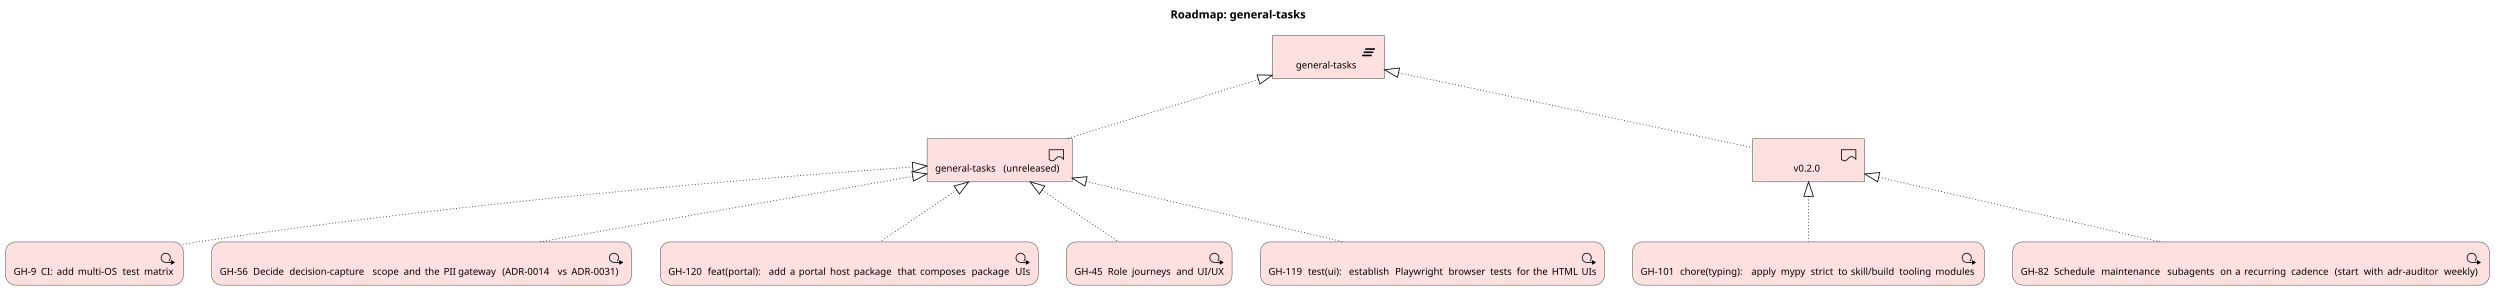
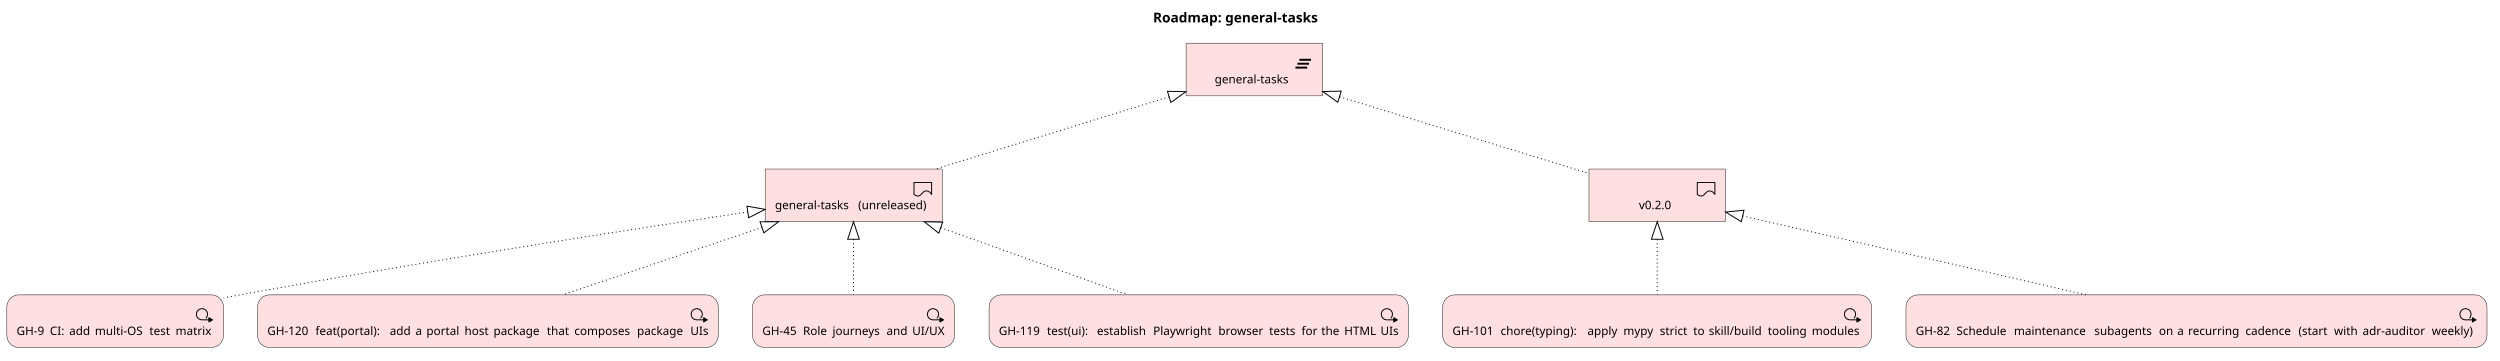
- <svg xmlns="http://www.w3.org/2000/svg" version="1.1" data-diagram-type="DESCRIPTION" style="width:3124px;height:370px;background:#FFFFFF;" width="3124px" height="370px" viewBox="0 0 3124 370" zoomAndPan="magnify" preserveAspectRatio="none" contentStyleType="text/css">
+ <svg xmlns="http://www.w3.org/2000/svg" version="1.1" data-diagram-type="DESCRIPTION" style="width:2563px;height:370px;background:#FFFFFF;" width="2563px" height="370px" viewBox="0 0 2563 370" zoomAndPan="magnify" preserveAspectRatio="none" contentStyleType="text/css">
  <defs />
  <g font-family="sans-serif" lengthAdjust="spacing">
    <g class="title" data-source-line="3">
-       <text x="1462.61" y="22.995" fill="#000" font-size="14" textLength="192.452" font-weight="700">Roadmap: general-tasks</text>
+       <text x="1182.11" y="22.995" fill="#000" font-size="14" textLength="192.452" font-weight="700">Roadmap: general-tasks</text>
    </g>
    <g class="entity" data-qualified-name="e_id60afdf6ad57851" id="ent0001" data-source-line="314">
-       <rect x="1158.5" y="173.297" width="181.479" height="53.969" fill="#FFE0E0" style="stroke:#181818;stroke-width:0.5;" rx="0.5" ry="0.5" />
-       <path d="M1311.024,186.577 A0.5,0.5 0 0 0 1310.524,187.077 L1310.524,199.284 A0.5,0.5 0 0 0 1310.725,199.686 C1312.596,201.081 1314.091,201.598 1315.377,201.495 C1316.663,201.392 1317.643,200.671 1318.48,199.846 C1319.318,199.022 1320.051,198.076 1320.859,197.374 C1321.668,196.671 1322.507,196.212 1323.654,196.245 C1325.088,196.287 1325.982,196.75 1326.725,197.388 C1327.467,198.025 1328.035,198.86 1328.703,199.616 A0.5,0.5 0 0 0 1329.578,199.286 C1329.581,196.837 1329.578,187.077 1329.578,187.077 A0.5,0.5 0 0 0 1329.078,186.577 M1311.524,187.577 L1328.579,187.577 C1328.579,188.234 1328.58,194.724 1328.579,197.975 C1328.203,197.513 1327.883,197.062 1327.377,196.627 C1326.504,195.877 1325.331,195.292 1323.684,195.244 C1322.244,195.203 1321.116,195.824 1320.203,196.617 C1319.291,197.411 1318.548,198.376 1317.78,199.133 C1317.011,199.89 1316.255,200.42 1315.297,200.496 C1314.381,200.569 1313.166,200.178 1311.524,199" fill="#000" />
-       <text x="1168.5" y="214.436" fill="#000" font-size="12" textLength="81.451" font-family="Verdana">general-tasks</text>
-       <text x="1249.951" y="214.436" fill="#000" font-size="12" font-family="Verdana"> </text>
-       <text x="1253.766" y="214.436" fill="#000" font-size="12" textLength="76.213" font-family="Verdana">(unreleased)</text>
+       <rect x="784.5" y="173.297" width="181.479" height="53.969" fill="#FFE0E0" style="stroke:#181818;stroke-width:0.5;" rx="0.5" ry="0.5" />
+       <path d="M937.024,186.577 A0.5,0.5 0 0 0 936.524,187.077 L936.524,199.284 A0.5,0.5 0 0 0 936.725,199.686 C938.596,201.081 940.091,201.598 941.377,201.495 C942.663,201.392 943.643,200.671 944.48,199.846 C945.318,199.022 946.051,198.076 946.859,197.374 C947.668,196.671 948.507,196.212 949.654,196.245 C951.088,196.287 951.982,196.75 952.725,197.388 C953.467,198.025 954.035,198.86 954.703,199.616 A0.5,0.5 0 0 0 955.578,199.286 C955.581,196.837 955.578,187.077 955.578,187.077 A0.5,0.5 0 0 0 955.078,186.577 M937.524,187.577 L954.579,187.577 C954.579,188.234 954.58,194.724 954.579,197.975 C954.203,197.513 953.883,197.062 953.377,196.627 C952.504,195.877 951.331,195.292 949.684,195.244 C948.244,195.203 947.116,195.824 946.203,196.617 C945.291,197.411 944.548,198.376 943.78,199.133 C943.011,199.89 942.255,200.42 941.297,200.496 C940.381,200.569 939.166,200.178 937.524,199" fill="#000" />
+       <text x="794.5" y="214.436" fill="#000" font-size="12" textLength="81.451" font-family="Verdana">general-tasks</text>
+       <text x="875.951" y="214.436" fill="#000" font-size="12" font-family="Verdana"> </text>
+       <text x="879.766" y="214.436" fill="#000" font-size="12" textLength="76.213" font-family="Verdana">(unreleased)</text>
    </g>
    <g class="entity" data-qualified-name="e_idd0d06b4c05ff55" id="ent0002" data-source-line="314">
-       <rect x="2190" y="173.297" width="140" height="53.969" fill="#FFE0E0" style="stroke:#181818;stroke-width:0.5;" rx="0.5" ry="0.5" />
-       <path d="M2301.045,186.577 A0.5,0.5 0 0 0 2300.545,187.077 L2300.545,199.284 A0.5,0.5 0 0 0 2300.746,199.686 C2302.617,201.081 2304.113,201.598 2305.398,201.495 C2306.684,201.392 2307.664,200.671 2308.502,199.846 C2309.34,199.022 2310.073,198.076 2310.881,197.374 C2311.689,196.671 2312.529,196.212 2313.676,196.245 C2315.109,196.287 2316.004,196.75 2316.746,197.388 C2317.488,198.025 2318.056,198.86 2318.725,199.616 A0.5,0.5 0 0 0 2319.6,199.286 C2319.603,196.837 2319.6,187.077 2319.6,187.077 A0.5,0.5 0 0 0 2319.1,186.577 M2301.545,187.577 L2318.6,187.577 C2318.6,188.234 2318.602,194.724 2318.6,197.975 C2318.224,197.513 2317.905,197.062 2317.399,196.627 C2316.526,195.877 2315.353,195.292 2313.705,195.244 C2312.265,195.203 2311.138,195.824 2310.225,196.617 C2309.312,197.411 2308.57,198.376 2307.801,199.133 C2307.032,199.89 2306.277,200.42 2305.319,200.496 C2304.403,200.569 2303.187,200.178 2301.545,199" fill="#000" />
-       <text x="2241.183" y="214.436" fill="#000" font-size="12" textLength="37.635" font-family="Verdana">v0.2.0</text>
+       <rect x="1629" y="173.297" width="140" height="53.969" fill="#FFE0E0" style="stroke:#181818;stroke-width:0.5;" rx="0.5" ry="0.5" />
+       <path d="M1740.045,186.577 A0.5,0.5 0 0 0 1739.545,187.077 L1739.545,199.284 A0.5,0.5 0 0 0 1739.746,199.686 C1741.617,201.081 1743.113,201.598 1744.398,201.495 C1745.684,201.392 1746.664,200.671 1747.502,199.846 C1748.34,199.022 1749.073,198.076 1749.881,197.374 C1750.689,196.671 1751.529,196.212 1752.676,196.245 C1754.109,196.287 1755.004,196.75 1755.746,197.388 C1756.488,198.025 1757.056,198.86 1757.725,199.616 A0.5,0.5 0 0 0 1758.6,199.286 C1758.603,196.837 1758.6,187.077 1758.6,187.077 A0.5,0.5 0 0 0 1758.1,186.577 M1740.545,187.577 L1757.6,187.577 C1757.6,188.234 1757.602,194.724 1757.6,197.975 C1757.224,197.513 1756.905,197.062 1756.399,196.627 C1755.526,195.877 1754.353,195.292 1752.705,195.244 C1751.265,195.203 1750.138,195.824 1749.225,196.617 C1748.312,197.411 1747.57,198.376 1746.801,199.133 C1746.032,199.89 1745.277,200.42 1744.319,200.496 C1743.403,200.569 1742.187,200.178 1740.545,199" fill="#000" />
+       <text x="1680.183" y="214.436" fill="#000" font-size="12" textLength="37.635" font-family="Verdana">v0.2.0</text>
    </g>
    <g class="entity" data-qualified-name="e_id22bf5f935a2e57" id="ent0003" data-source-line="320">
-       <rect x="1590" y="44.297" width="140" height="53.969" fill="#FFE0E0" style="stroke:#181818;stroke-width:0.5;" rx="0.5" ry="0.5" />
-       <path d="M1706.073,60.297 L1706.073,62.297 L1718.092,62.297 L1718.092,60.297 M1704.038,64.318 L1704.038,66.318 L1716.058,66.318 L1716.058,64.318 M1702.096,68.318 L1702.096,70.319 L1714.117,70.319 L1714.117,68.318" fill="#000" />
-       <text x="1619.274" y="85.436" fill="#000" font-size="12" textLength="81.451" font-family="Verdana">general-tasks</text>
+       <rect x="1216" y="44.297" width="140" height="53.969" fill="#FFE0E0" style="stroke:#181818;stroke-width:0.5;" rx="0.5" ry="0.5" />
+       <path d="M1332.073,60.297 L1332.073,62.297 L1344.092,62.297 L1344.092,60.297 M1330.038,64.318 L1330.038,66.318 L1342.058,66.318 L1342.058,64.318 M1328.096,68.318 L1328.096,70.319 L1340.117,70.319 L1340.117,68.318" fill="#000" />
+       <text x="1245.274" y="85.436" fill="#000" font-size="12" textLength="81.451" font-family="Verdana">general-tasks</text>
    </g>
    <g class="entity" data-qualified-name="e_idac2bec25d8f058" id="ent0004" data-source-line="311">
-       <rect x="2040" y="302.297" width="439.684" height="53.969" fill="#FFE0E0" style="stroke:#181818;stroke-width:0.5;" rx="12.5" ry="12.5" />
-       <path d="M2457.991,315.977 C2457.729,315.961 2457.465,315.962 2457.202,315.98 C2456.5,316.028 2455.796,316.197 2455.122,316.494 C2452.427,317.681 2450.936,320.606 2451.557,323.485 C2452.171,326.329 2454.684,328.364 2457.584,328.384 A0.5,0.5 0 0 0 2457.626,328.386 L2464.204,328.386 L2464.204,330.13 A0.5,0.5 0 0 0 2464.958,330.56 L2468.794,328.318 A0.5,0.5 0 0 0 2468.857,328.166 A0.5,0.5 0 0 0 2468.975,328.133 A0.5,0.5 0 0 0 2468.933,327.978 A0.5,0.5 0 0 0 2468.831,327.607 A0.5,0.5 0 0 0 2468.788,327.451 L2464.952,325.263 A0.5,0.5 0 0 0 2464.204,325.697 L2464.204,327.386 L2457.729,327.386 A0.5,0.5 0 0 0 2457.679,327.384 C2455.203,327.409 2453.057,325.696 2452.534,323.275 C2452.011,320.854 2453.26,318.407 2455.526,317.408 C2457.792,316.409 2460.44,317.141 2461.874,319.16 C2463.308,321.179 2463.126,323.919 2461.436,325.73 A0.5,0.5 0 0 0 2461.46,326.437 A0.5,0.5 0 0 0 2462.167,326.412 C2464.176,324.258 2464.396,320.981 2462.691,318.58 C2461.571,317.004 2459.822,316.086 2457.991,315.977" fill="#000" />
-       <text x="2050" y="343.436" fill="#000" font-size="12" textLength="45.557" font-family="Verdana">GH-101</text>
-       <text x="2095.557" y="343.436" fill="#000" font-size="12" font-family="Verdana"> </text>
-       <text x="2099.371" y="343.436" fill="#000" font-size="12" textLength="85.248" font-family="Verdana">chore(typing):</text>
-       <text x="2184.619" y="343.436" fill="#000" font-size="12" font-family="Verdana"> </text>
-       <text x="2188.434" y="343.436" fill="#000" font-size="12" textLength="33.023" font-family="Verdana">apply</text>
-       <text x="2221.457" y="343.436" fill="#000" font-size="12" font-family="Verdana"> </text>
-       <text x="2225.271" y="343.436" fill="#000" font-size="12" textLength="33.51" font-family="Verdana">mypy</text>
-       <text x="2258.781" y="343.436" fill="#000" font-size="12" font-family="Verdana"> </text>
-       <text x="2262.596" y="343.436" fill="#000" font-size="12" textLength="30.527" font-family="Verdana">strict</text>
-       <text x="2293.123" y="343.436" fill="#000" font-size="12" font-family="Verdana"> </text>
-       <text x="2296.938" y="343.436" fill="#000" font-size="12" textLength="12.047" font-family="Verdana">to</text>
-       <text x="2308.984" y="343.436" fill="#000" font-size="12" font-family="Verdana"> </text>
-       <text x="2312.799" y="343.436" fill="#000" font-size="12" textLength="56.754" font-family="Verdana">skill/build</text>
-       <text x="2369.553" y="343.436" fill="#000" font-size="12" font-family="Verdana"> </text>
-       <text x="2373.367" y="343.436" fill="#000" font-size="12" textLength="41.279" font-family="Verdana">tooling</text>
-       <text x="2414.646" y="343.436" fill="#000" font-size="12" font-family="Verdana"> </text>
-       <text x="2418.461" y="343.436" fill="#000" font-size="12" textLength="51.223" font-family="Verdana">modules</text>
+       <rect x="1479" y="302.297" width="439.684" height="53.969" fill="#FFE0E0" style="stroke:#181818;stroke-width:0.5;" rx="12.5" ry="12.5" />
+       <path d="M1896.991,315.977 C1896.729,315.961 1896.465,315.962 1896.202,315.98 C1895.5,316.028 1894.796,316.197 1894.122,316.494 C1891.427,317.681 1889.936,320.606 1890.557,323.485 C1891.171,326.329 1893.684,328.364 1896.584,328.384 A0.5,0.5 0 0 0 1896.626,328.386 L1903.204,328.386 L1903.204,330.13 A0.5,0.5 0 0 0 1903.958,330.56 L1907.794,328.318 A0.5,0.5 0 0 0 1907.857,328.166 A0.5,0.5 0 0 0 1907.975,328.133 A0.5,0.5 0 0 0 1907.933,327.978 A0.5,0.5 0 0 0 1907.831,327.607 A0.5,0.5 0 0 0 1907.788,327.451 L1903.952,325.263 A0.5,0.5 0 0 0 1903.204,325.697 L1903.204,327.386 L1896.729,327.386 A0.5,0.5 0 0 0 1896.679,327.384 C1894.203,327.409 1892.057,325.696 1891.534,323.275 C1891.011,320.854 1892.26,318.407 1894.526,317.408 C1896.792,316.409 1899.44,317.141 1900.874,319.16 C1902.308,321.179 1902.126,323.919 1900.436,325.73 A0.5,0.5 0 0 0 1900.46,326.437 A0.5,0.5 0 0 0 1901.167,326.412 C1903.176,324.258 1903.396,320.981 1901.691,318.58 C1900.571,317.004 1898.822,316.086 1896.991,315.977" fill="#000" />
+       <text x="1489" y="343.436" fill="#000" font-size="12" textLength="45.557" font-family="Verdana">GH-101</text>
+       <text x="1534.557" y="343.436" fill="#000" font-size="12" font-family="Verdana"> </text>
+       <text x="1538.371" y="343.436" fill="#000" font-size="12" textLength="85.248" font-family="Verdana">chore(typing):</text>
+       <text x="1623.619" y="343.436" fill="#000" font-size="12" font-family="Verdana"> </text>
+       <text x="1627.434" y="343.436" fill="#000" font-size="12" textLength="33.023" font-family="Verdana">apply</text>
+       <text x="1660.457" y="343.436" fill="#000" font-size="12" font-family="Verdana"> </text>
+       <text x="1664.271" y="343.436" fill="#000" font-size="12" textLength="33.51" font-family="Verdana">mypy</text>
+       <text x="1697.781" y="343.436" fill="#000" font-size="12" font-family="Verdana"> </text>
+       <text x="1701.596" y="343.436" fill="#000" font-size="12" textLength="30.527" font-family="Verdana">strict</text>
+       <text x="1732.123" y="343.436" fill="#000" font-size="12" font-family="Verdana"> </text>
+       <text x="1735.938" y="343.436" fill="#000" font-size="12" textLength="12.047" font-family="Verdana">to</text>
+       <text x="1747.984" y="343.436" fill="#000" font-size="12" font-family="Verdana"> </text>
+       <text x="1751.799" y="343.436" fill="#000" font-size="12" textLength="56.754" font-family="Verdana">skill/build</text>
+       <text x="1808.553" y="343.436" fill="#000" font-size="12" font-family="Verdana"> </text>
+       <text x="1812.367" y="343.436" fill="#000" font-size="12" textLength="41.279" font-family="Verdana">tooling</text>
+       <text x="1853.646" y="343.436" fill="#000" font-size="12" font-family="Verdana"> </text>
+       <text x="1857.461" y="343.436" fill="#000" font-size="12" textLength="51.223" font-family="Verdana">modules</text>
    </g>
    <g class="entity" data-qualified-name="e_ida0b8100bd68356" id="ent0005" data-source-line="311">
      <rect x="7" y="302.297" width="222.131" height="53.969" fill="#FFE0E0" style="stroke:#181818;stroke-width:0.5;" rx="12.5" ry="12.5" />
      <path d="M207.438,315.977 C207.176,315.961 206.913,315.962 206.649,315.98 C205.947,316.028 205.243,316.197 204.569,316.494 C201.874,317.681 200.383,320.606 201.005,323.485 C201.619,326.329 204.131,328.364 207.031,328.384 A0.5,0.5 0 0 0 207.073,328.386 L213.651,328.386 L213.651,330.13 A0.5,0.5 0 0 0 214.405,330.56 L218.241,328.318 A0.5,0.5 0 0 0 218.304,328.166 A0.5,0.5 0 0 0 218.423,328.133 A0.5,0.5 0 0 0 218.38,327.978 A0.5,0.5 0 0 0 218.279,327.607 A0.5,0.5 0 0 0 218.235,327.451 L214.399,325.263 A0.5,0.5 0 0 0 213.651,325.697 L213.651,327.386 L207.176,327.386 A0.5,0.5 0 0 0 207.126,327.384 C204.65,327.409 202.504,325.696 201.981,323.275 C201.459,320.854 202.707,318.407 204.973,317.408 C207.24,316.409 209.887,317.141 211.321,319.16 C212.755,321.179 212.573,323.919 210.884,325.73 A0.5,0.5 0 0 0 210.907,326.437 A0.5,0.5 0 0 0 211.614,326.412 C213.624,324.258 213.843,320.981 212.138,318.58 C211.019,317.004 209.269,316.086 207.438,315.977" fill="#000" />
      <text x="17" y="343.436" fill="#000" font-size="12" textLength="30.287" font-family="Verdana">GH-9</text>
      <text x="47.287" y="343.436" fill="#000" font-size="12" font-family="Verdana"> </text>
      <text x="51.102" y="343.436" fill="#000" font-size="12" textLength="15.961" font-family="Verdana">CI:</text>
      <text x="67.063" y="343.436" fill="#000" font-size="12" font-family="Verdana"> </text>
      <text x="70.877" y="343.436" fill="#000" font-size="12" textLength="22.588" font-family="Verdana">add</text>
      <text x="93.465" y="343.436" fill="#000" font-size="12" font-family="Verdana"> </text>
      <text x="97.279" y="343.436" fill="#000" font-size="12" textLength="52.061" font-family="Verdana">multi-OS</text>
      <text x="149.34" y="343.436" fill="#000" font-size="12" font-family="Verdana"> </text>
      <text x="153.154" y="343.436" fill="#000" font-size="12" textLength="23.045" font-family="Verdana">test</text>
      <text x="176.199" y="343.436" fill="#000" font-size="12" font-family="Verdana"> </text>
      <text x="180.014" y="343.436" fill="#000" font-size="12" textLength="39.117" font-family="Verdana">matrix</text>
    </g>
-     <g class="entity" data-qualified-name="e_id303f8eaab69a52" id="ent0006" data-source-line="311">
-       <rect x="264.5" y="302.297" width="524.744" height="53.969" fill="#FFE0E0" style="stroke:#181818;stroke-width:0.5;" rx="12.5" ry="12.5" />
-       <path d="M767.551,315.977 C767.289,315.961 767.026,315.962 766.763,315.98 C766.06,316.028 765.356,316.197 764.683,316.494 C761.987,317.681 760.496,320.606 761.118,323.485 C761.732,326.329 764.244,328.364 767.144,328.384 A0.5,0.5 0 0 0 767.186,328.386 L773.765,328.386 L773.765,330.13 A0.5,0.5 0 0 0 774.519,330.56 L778.355,328.318 A0.5,0.5 0 0 0 778.417,328.166 A0.5,0.5 0 0 0 778.536,328.133 A0.5,0.5 0 0 0 778.493,327.978 A0.5,0.5 0 0 0 778.392,327.607 A0.5,0.5 0 0 0 778.348,327.451 L774.512,325.263 A0.5,0.5 0 0 0 773.765,325.697 L773.765,327.386 L767.29,327.386 A0.5,0.5 0 0 0 767.239,327.384 C764.763,327.409 762.617,325.696 762.095,323.275 C761.572,320.854 762.821,318.407 765.087,317.408 C767.353,316.409 770.001,317.141 771.435,319.16 C772.869,321.179 772.686,323.919 770.997,325.73 A0.5,0.5 0 0 0 771.021,326.437 A0.5,0.5 0 0 0 771.728,326.412 C773.737,324.258 773.956,320.981 772.251,318.58 C771.132,317.004 769.383,316.086 767.551,315.977" fill="#000" />
-       <text x="274.5" y="343.436" fill="#000" font-size="12" textLength="37.922" font-family="Verdana">GH-56</text>
-       <text x="312.422" y="343.436" fill="#000" font-size="12" font-family="Verdana"> </text>
-       <text x="316.236" y="343.436" fill="#000" font-size="12" textLength="41.555" font-family="Verdana">Decide</text>
-       <text x="357.791" y="343.436" fill="#000" font-size="12" font-family="Verdana"> </text>
-       <text x="361.605" y="343.436" fill="#000" font-size="12" textLength="99.99" font-family="Verdana">decision-capture</text>
-       <text x="461.596" y="343.436" fill="#000" font-size="12" font-family="Verdana"> </text>
-       <text x="465.41" y="343.436" fill="#000" font-size="12" textLength="35.191" font-family="Verdana">scope</text>
-       <text x="500.602" y="343.436" fill="#000" font-size="12" font-family="Verdana"> </text>
-       <text x="504.416" y="343.436" fill="#000" font-size="12" textLength="22.576" font-family="Verdana">and</text>
-       <text x="526.992" y="343.436" fill="#000" font-size="12" font-family="Verdana"> </text>
-       <text x="530.807" y="343.436" fill="#000" font-size="12" textLength="19.693" font-family="Verdana">the</text>
-       <text x="550.5" y="343.436" fill="#000" font-size="12" font-family="Verdana"> </text>
-       <text x="554.314" y="343.436" fill="#000" font-size="12" textLength="14.314" font-family="Verdana">PII</text>
-       <text x="568.629" y="343.436" fill="#000" font-size="12" font-family="Verdana"> </text>
-       <text x="572.443" y="343.436" fill="#000" font-size="12" textLength="51.328" font-family="Verdana">gateway</text>
-       <text x="623.771" y="343.436" fill="#000" font-size="12" font-family="Verdana"> </text>
-       <text x="627.586" y="343.436" fill="#000" font-size="12" textLength="65.338" font-family="Verdana">(ADR-0014</text>
-       <text x="692.924" y="343.436" fill="#000" font-size="12" font-family="Verdana"> </text>
-       <text x="696.738" y="343.436" fill="#000" font-size="12" textLength="13.354" font-family="Verdana">vs</text>
-       <text x="710.092" y="343.436" fill="#000" font-size="12" font-family="Verdana"> </text>
-       <text x="713.906" y="343.436" fill="#000" font-size="12" textLength="65.338" font-family="Verdana">ADR-0031)</text>
+     <g class="entity" data-qualified-name="e_id7b8c620c6e8b57" id="ent0006" data-source-line="311">
+       <rect x="264" y="302.297" width="472.35" height="53.969" fill="#FFE0E0" style="stroke:#181818;stroke-width:0.5;" rx="12.5" ry="12.5" />
+       <path d="M714.657,315.977 C714.395,315.961 714.131,315.962 713.868,315.98 C713.166,316.028 712.462,316.197 711.788,316.494 C709.093,317.681 707.602,320.606 708.223,323.485 C708.837,326.329 711.35,328.364 714.25,328.384 A0.5,0.5 0 0 0 714.292,328.386 L720.87,328.386 L720.87,330.13 A0.5,0.5 0 0 0 721.624,330.56 L725.46,328.318 A0.5,0.5 0 0 0 725.523,328.166 A0.5,0.5 0 0 0 725.641,328.133 A0.5,0.5 0 0 0 725.599,327.978 A0.5,0.5 0 0 0 725.497,327.607 A0.5,0.5 0 0 0 725.454,327.451 L721.618,325.263 A0.5,0.5 0 0 0 720.87,325.697 L720.87,327.386 L714.395,327.386 A0.5,0.5 0 0 0 714.345,327.384 C711.869,327.409 709.723,325.696 709.2,323.275 C708.677,320.854 709.926,318.407 712.192,317.408 C714.458,316.409 717.106,317.141 718.54,319.16 C719.974,321.179 719.792,323.919 718.102,325.73 A0.5,0.5 0 0 0 718.126,326.437 A0.5,0.5 0 0 0 718.833,326.412 C720.842,324.258 721.062,320.981 719.357,318.58 C718.237,317.004 716.488,316.086 714.657,315.977" fill="#000" />
+       <text x="274" y="343.436" fill="#000" font-size="12" textLength="45.557" font-family="Verdana">GH-120</text>
+       <text x="319.557" y="343.436" fill="#000" font-size="12" font-family="Verdana"> </text>
+       <text x="323.371" y="343.436" fill="#000" font-size="12" textLength="72.357" font-family="Verdana">feat(portal):</text>
+       <text x="395.729" y="343.436" fill="#000" font-size="12" font-family="Verdana"> </text>
+       <text x="399.543" y="343.436" fill="#000" font-size="12" textLength="22.588" font-family="Verdana">add</text>
+       <text x="422.131" y="343.436" fill="#000" font-size="12" font-family="Verdana"> </text>
+       <text x="425.945" y="343.436" fill="#000" font-size="12" font-family="Verdana">a</text>
+       <text x="433.299" y="343.436" fill="#000" font-size="12" font-family="Verdana"> </text>
+       <text x="437.113" y="343.436" fill="#000" font-size="12" textLength="35.285" font-family="Verdana">portal</text>
+       <text x="472.398" y="343.436" fill="#000" font-size="12" font-family="Verdana"> </text>
+       <text x="476.213" y="343.436" fill="#000" font-size="12" textLength="25.904" font-family="Verdana">host</text>
+       <text x="502.117" y="343.436" fill="#000" font-size="12" font-family="Verdana"> </text>
+       <text x="505.932" y="343.436" fill="#000" font-size="12" textLength="50.871" font-family="Verdana">package</text>
+       <text x="556.803" y="343.436" fill="#000" font-size="12" font-family="Verdana"> </text>
+       <text x="560.617" y="343.436" fill="#000" font-size="12" textLength="24.369" font-family="Verdana">that</text>
+       <text x="584.986" y="343.436" fill="#000" font-size="12" font-family="Verdana"> </text>
+       <text x="588.801" y="343.436" fill="#000" font-size="12" textLength="60.475" font-family="Verdana">composes</text>
+       <text x="649.275" y="343.436" fill="#000" font-size="12" font-family="Verdana"> </text>
+       <text x="653.09" y="343.436" fill="#000" font-size="12" textLength="50.871" font-family="Verdana">package</text>
+       <text x="703.961" y="343.436" fill="#000" font-size="12" font-family="Verdana"> </text>
+       <text x="707.775" y="343.436" fill="#000" font-size="12" textLength="18.574" font-family="Verdana">UIs</text>
    </g>
-     <g class="entity" data-qualified-name="e_id7b8c620c6e8b57" id="ent0007" data-source-line="311">
-       <rect x="825" y="302.297" width="472.35" height="53.969" fill="#FFE0E0" style="stroke:#181818;stroke-width:0.5;" rx="12.5" ry="12.5" />
-       <path d="M1275.657,315.977 C1275.395,315.961 1275.131,315.962 1274.868,315.98 C1274.166,316.028 1273.462,316.197 1272.788,316.494 C1270.093,317.681 1268.602,320.606 1269.223,323.485 C1269.837,326.329 1272.35,328.364 1275.25,328.384 A0.5,0.5 0 0 0 1275.292,328.386 L1281.87,328.386 L1281.87,330.13 A0.5,0.5 0 0 0 1282.624,330.56 L1286.46,328.318 A0.5,0.5 0 0 0 1286.523,328.166 A0.5,0.5 0 0 0 1286.641,328.133 A0.5,0.5 0 0 0 1286.599,327.978 A0.5,0.5 0 0 0 1286.497,327.607 A0.5,0.5 0 0 0 1286.454,327.451 L1282.618,325.263 A0.5,0.5 0 0 0 1281.87,325.697 L1281.87,327.386 L1275.395,327.386 A0.5,0.5 0 0 0 1275.345,327.384 C1272.869,327.409 1270.723,325.696 1270.2,323.275 C1269.677,320.854 1270.926,318.407 1273.192,317.408 C1275.458,316.409 1278.106,317.141 1279.54,319.16 C1280.974,321.179 1280.792,323.919 1279.102,325.73 A0.5,0.5 0 0 0 1279.126,326.437 A0.5,0.5 0 0 0 1279.833,326.412 C1281.842,324.258 1282.062,320.981 1280.357,318.58 C1279.237,317.004 1277.488,316.086 1275.657,315.977" fill="#000" />
-       <text x="835" y="343.436" fill="#000" font-size="12" textLength="45.557" font-family="Verdana">GH-120</text>
-       <text x="880.557" y="343.436" fill="#000" font-size="12" font-family="Verdana"> </text>
-       <text x="884.371" y="343.436" fill="#000" font-size="12" textLength="72.357" font-family="Verdana">feat(portal):</text>
-       <text x="956.729" y="343.436" fill="#000" font-size="12" font-family="Verdana"> </text>
-       <text x="960.543" y="343.436" fill="#000" font-size="12" textLength="22.588" font-family="Verdana">add</text>
-       <text x="983.131" y="343.436" fill="#000" font-size="12" font-family="Verdana"> </text>
-       <text x="986.945" y="343.436" fill="#000" font-size="12" font-family="Verdana">a</text>
-       <text x="994.299" y="343.436" fill="#000" font-size="12" font-family="Verdana"> </text>
-       <text x="998.113" y="343.436" fill="#000" font-size="12" textLength="35.285" font-family="Verdana">portal</text>
-       <text x="1033.398" y="343.436" fill="#000" font-size="12" font-family="Verdana"> </text>
-       <text x="1037.213" y="343.436" fill="#000" font-size="12" textLength="25.904" font-family="Verdana">host</text>
-       <text x="1063.117" y="343.436" fill="#000" font-size="12" font-family="Verdana"> </text>
-       <text x="1066.932" y="343.436" fill="#000" font-size="12" textLength="50.871" font-family="Verdana">package</text>
-       <text x="1117.803" y="343.436" fill="#000" font-size="12" font-family="Verdana"> </text>
-       <text x="1121.617" y="343.436" fill="#000" font-size="12" textLength="24.369" font-family="Verdana">that</text>
-       <text x="1145.986" y="343.436" fill="#000" font-size="12" font-family="Verdana"> </text>
-       <text x="1149.801" y="343.436" fill="#000" font-size="12" textLength="60.475" font-family="Verdana">composes</text>
-       <text x="1210.275" y="343.436" fill="#000" font-size="12" font-family="Verdana"> </text>
-       <text x="1214.09" y="343.436" fill="#000" font-size="12" textLength="50.871" font-family="Verdana">package</text>
-       <text x="1264.961" y="343.436" fill="#000" font-size="12" font-family="Verdana"> </text>
-       <text x="1268.775" y="343.436" fill="#000" font-size="12" textLength="18.574" font-family="Verdana">UIs</text>
+     <g class="entity" data-qualified-name="e_idc1aee8778ad250" id="ent0007" data-source-line="311">
+       <rect x="771.5" y="302.297" width="207.078" height="53.969" fill="#FFE0E0" style="stroke:#181818;stroke-width:0.5;" rx="12.5" ry="12.5" />
+       <path d="M956.885,315.977 C956.623,315.961 956.36,315.962 956.097,315.98 C955.394,316.028 954.69,316.197 954.017,316.494 C951.321,317.681 949.83,320.606 950.452,323.485 C951.066,326.329 953.578,328.364 956.478,328.384 A0.5,0.5 0 0 0 956.52,328.386 L963.099,328.386 L963.099,330.13 A0.5,0.5 0 0 0 963.853,330.56 L967.689,328.318 A0.5,0.5 0 0 0 967.751,328.166 A0.5,0.5 0 0 0 967.87,328.133 A0.5,0.5 0 0 0 967.827,327.978 A0.5,0.5 0 0 0 967.726,327.607 A0.5,0.5 0 0 0 967.682,327.451 L963.846,325.263 A0.5,0.5 0 0 0 963.099,325.697 L963.099,327.386 L956.624,327.386 A0.5,0.5 0 0 0 956.573,327.384 C954.097,327.409 951.951,325.696 951.429,323.275 C950.906,320.854 952.154,318.407 954.421,317.408 C956.687,316.409 959.335,317.141 960.769,319.16 C962.203,321.179 962.02,323.919 960.331,325.73 A0.5,0.5 0 0 0 960.355,326.437 A0.5,0.5 0 0 0 961.062,326.412 C963.071,324.258 963.29,320.981 961.585,318.58 C960.466,317.004 958.717,316.086 956.885,315.977" fill="#000" />
+       <text x="781.5" y="343.436" fill="#000" font-size="12" textLength="37.922" font-family="Verdana">GH-45</text>
+       <text x="819.422" y="343.436" fill="#000" font-size="12" font-family="Verdana"> </text>
+       <text x="823.236" y="343.436" fill="#000" font-size="12" textLength="26.396" font-family="Verdana">Role</text>
+       <text x="849.633" y="343.436" fill="#000" font-size="12" font-family="Verdana"> </text>
+       <text x="853.447" y="343.436" fill="#000" font-size="12" textLength="51.557" font-family="Verdana">journeys</text>
+       <text x="905.004" y="343.436" fill="#000" font-size="12" font-family="Verdana"> </text>
+       <text x="908.818" y="343.436" fill="#000" font-size="12" textLength="22.576" font-family="Verdana">and</text>
+       <text x="931.395" y="343.436" fill="#000" font-size="12" font-family="Verdana"> </text>
+       <text x="935.209" y="343.436" fill="#000" font-size="12" textLength="33.369" font-family="Verdana">UI/UX</text>
    </g>
-     <g class="entity" data-qualified-name="e_idc1aee8778ad250" id="ent0008" data-source-line="311">
-       <rect x="1332.5" y="302.297" width="207.078" height="53.969" fill="#FFE0E0" style="stroke:#181818;stroke-width:0.5;" rx="12.5" ry="12.5" />
-       <path d="M1517.885,315.977 C1517.623,315.961 1517.36,315.962 1517.097,315.98 C1516.394,316.028 1515.69,316.197 1515.017,316.494 C1512.321,317.681 1510.83,320.606 1511.452,323.485 C1512.066,326.329 1514.578,328.364 1517.478,328.384 A0.5,0.5 0 0 0 1517.52,328.386 L1524.099,328.386 L1524.099,330.13 A0.5,0.5 0 0 0 1524.853,330.56 L1528.689,328.318 A0.5,0.5 0 0 0 1528.751,328.166 A0.5,0.5 0 0 0 1528.87,328.133 A0.5,0.5 0 0 0 1528.827,327.978 A0.5,0.5 0 0 0 1528.726,327.607 A0.5,0.5 0 0 0 1528.682,327.451 L1524.846,325.263 A0.5,0.5 0 0 0 1524.099,325.697 L1524.099,327.386 L1517.624,327.386 A0.5,0.5 0 0 0 1517.573,327.384 C1515.097,327.409 1512.951,325.696 1512.429,323.275 C1511.906,320.854 1513.154,318.407 1515.421,317.408 C1517.687,316.409 1520.335,317.141 1521.769,319.16 C1523.203,321.179 1523.02,323.919 1521.331,325.73 A0.5,0.5 0 0 0 1521.355,326.437 A0.5,0.5 0 0 0 1522.062,326.412 C1524.071,324.258 1524.29,320.981 1522.585,318.58 C1521.466,317.004 1519.717,316.086 1517.885,315.977" fill="#000" />
-       <text x="1342.5" y="343.436" fill="#000" font-size="12" textLength="37.922" font-family="Verdana">GH-45</text>
-       <text x="1380.422" y="343.436" fill="#000" font-size="12" font-family="Verdana"> </text>
-       <text x="1384.236" y="343.436" fill="#000" font-size="12" textLength="26.396" font-family="Verdana">Role</text>
-       <text x="1410.633" y="343.436" fill="#000" font-size="12" font-family="Verdana"> </text>
-       <text x="1414.447" y="343.436" fill="#000" font-size="12" textLength="51.557" font-family="Verdana">journeys</text>
-       <text x="1466.004" y="343.436" fill="#000" font-size="12" font-family="Verdana"> </text>
-       <text x="1469.818" y="343.436" fill="#000" font-size="12" textLength="22.576" font-family="Verdana">and</text>
-       <text x="1492.395" y="343.436" fill="#000" font-size="12" font-family="Verdana"> </text>
-       <text x="1496.209" y="343.436" fill="#000" font-size="12" textLength="33.369" font-family="Verdana">UI/UX</text>
+     <g class="entity" data-qualified-name="e_id3acc5b2b0ae458" id="ent0008" data-source-line="311">
+       <rect x="1954" y="302.297" width="595.672" height="53.969" fill="#FFE0E0" style="stroke:#181818;stroke-width:0.5;" rx="12.5" ry="12.5" />
+       <path d="M2527.979,315.977 C2527.717,315.961 2527.454,315.962 2527.19,315.98 C2526.488,316.028 2525.784,316.197 2525.11,316.494 C2522.415,317.681 2520.924,320.606 2521.546,323.485 C2522.16,326.329 2524.672,328.364 2527.572,328.384 A0.5,0.5 0 0 0 2527.614,328.386 L2534.192,328.386 L2534.192,330.13 A0.5,0.5 0 0 0 2534.946,330.56 L2538.782,328.318 A0.5,0.5 0 0 0 2538.845,328.166 A0.5,0.5 0 0 0 2538.964,328.133 A0.5,0.5 0 0 0 2538.921,327.978 A0.5,0.5 0 0 0 2538.82,327.607 A0.5,0.5 0 0 0 2538.776,327.451 L2534.94,325.263 A0.5,0.5 0 0 0 2534.192,325.697 L2534.192,327.386 L2527.717,327.386 A0.5,0.5 0 0 0 2527.667,327.384 C2525.191,327.409 2523.045,325.696 2522.522,323.275 C2522,320.854 2523.248,318.407 2525.514,317.408 C2527.781,316.409 2530.428,317.141 2531.862,319.16 C2533.296,321.179 2533.114,323.919 2531.425,325.73 A0.5,0.5 0 0 0 2531.448,326.437 A0.5,0.5 0 0 0 2532.155,326.412 C2534.165,324.258 2534.384,320.981 2532.679,318.58 C2531.56,317.004 2529.811,316.086 2527.979,315.977" fill="#000" />
+       <text x="1964" y="343.436" fill="#000" font-size="12" textLength="37.922" font-family="Verdana">GH-82</text>
+       <text x="2001.922" y="343.436" fill="#000" font-size="12" font-family="Verdana"> </text>
+       <text x="2005.736" y="343.436" fill="#000" font-size="12" textLength="55.143" font-family="Verdana">Schedule</text>
+       <text x="2060.879" y="343.436" fill="#000" font-size="12" font-family="Verdana"> </text>
+       <text x="2064.693" y="343.436" fill="#000" font-size="12" textLength="78.615" font-family="Verdana">maintenance</text>
+       <text x="2143.309" y="343.436" fill="#000" font-size="12" font-family="Verdana"> </text>
+       <text x="2147.123" y="343.436" fill="#000" font-size="12" textLength="62.391" font-family="Verdana">subagents</text>
+       <text x="2209.514" y="343.436" fill="#000" font-size="12" font-family="Verdana"> </text>
+       <text x="2213.328" y="343.436" fill="#000" font-size="12" textLength="14.947" font-family="Verdana">on</text>
+       <text x="2228.275" y="343.436" fill="#000" font-size="12" font-family="Verdana"> </text>
+       <text x="2232.09" y="343.436" fill="#000" font-size="12" font-family="Verdana">a</text>
+       <text x="2239.443" y="343.436" fill="#000" font-size="12" font-family="Verdana"> </text>
+       <text x="2243.258" y="343.436" fill="#000" font-size="12" textLength="54.943" font-family="Verdana">recurring</text>
+       <text x="2298.201" y="343.436" fill="#000" font-size="12" font-family="Verdana"> </text>
+       <text x="2302.016" y="343.436" fill="#000" font-size="12" textLength="50.537" font-family="Verdana">cadence</text>
+       <text x="2352.553" y="343.436" fill="#000" font-size="12" font-family="Verdana"> </text>
+       <text x="2356.367" y="343.436" fill="#000" font-size="12" textLength="32.631" font-family="Verdana">(start</text>
+       <text x="2388.998" y="343.436" fill="#000" font-size="12" font-family="Verdana"> </text>
+       <text x="2392.813" y="343.436" fill="#000" font-size="12" textLength="25.459" font-family="Verdana">with</text>
+       <text x="2418.271" y="343.436" fill="#000" font-size="12" font-family="Verdana"> </text>
+       <text x="2422.086" y="343.436" fill="#000" font-size="12" textLength="67.125" font-family="Verdana">adr-auditor</text>
+       <text x="2489.211" y="343.436" fill="#000" font-size="12" font-family="Verdana"> </text>
+       <text x="2493.025" y="343.436" fill="#000" font-size="12" textLength="46.646" font-family="Verdana">weekly)</text>
    </g>
-     <g class="entity" data-qualified-name="e_id3acc5b2b0ae458" id="ent0009" data-source-line="311">
-       <rect x="2515" y="302.297" width="595.672" height="53.969" fill="#FFE0E0" style="stroke:#181818;stroke-width:0.5;" rx="12.5" ry="12.5" />
-       <path d="M3088.979,315.977 C3088.717,315.961 3088.454,315.962 3088.19,315.98 C3087.488,316.028 3086.784,316.197 3086.11,316.494 C3083.415,317.681 3081.924,320.606 3082.546,323.485 C3083.16,326.329 3085.672,328.364 3088.572,328.384 A0.5,0.5 0 0 0 3088.614,328.386 L3095.192,328.386 L3095.192,330.13 A0.5,0.5 0 0 0 3095.946,330.56 L3099.782,328.318 A0.5,0.5 0 0 0 3099.845,328.166 A0.5,0.5 0 0 0 3099.964,328.133 A0.5,0.5 0 0 0 3099.921,327.978 A0.5,0.5 0 0 0 3099.82,327.607 A0.5,0.5 0 0 0 3099.776,327.451 L3095.94,325.263 A0.5,0.5 0 0 0 3095.192,325.697 L3095.192,327.386 L3088.717,327.386 A0.5,0.5 0 0 0 3088.667,327.384 C3086.191,327.409 3084.045,325.696 3083.522,323.275 C3083,320.854 3084.248,318.407 3086.514,317.408 C3088.781,316.409 3091.428,317.141 3092.862,319.16 C3094.296,321.179 3094.114,323.919 3092.425,325.73 A0.5,0.5 0 0 0 3092.448,326.437 A0.5,0.5 0 0 0 3093.155,326.412 C3095.165,324.258 3095.384,320.981 3093.679,318.58 C3092.56,317.004 3090.811,316.086 3088.979,315.977" fill="#000" />
-       <text x="2525" y="343.436" fill="#000" font-size="12" textLength="37.922" font-family="Verdana">GH-82</text>
-       <text x="2562.922" y="343.436" fill="#000" font-size="12" font-family="Verdana"> </text>
-       <text x="2566.736" y="343.436" fill="#000" font-size="12" textLength="55.143" font-family="Verdana">Schedule</text>
-       <text x="2621.879" y="343.436" fill="#000" font-size="12" font-family="Verdana"> </text>
-       <text x="2625.693" y="343.436" fill="#000" font-size="12" textLength="78.615" font-family="Verdana">maintenance</text>
-       <text x="2704.309" y="343.436" fill="#000" font-size="12" font-family="Verdana"> </text>
-       <text x="2708.123" y="343.436" fill="#000" font-size="12" textLength="62.391" font-family="Verdana">subagents</text>
-       <text x="2770.514" y="343.436" fill="#000" font-size="12" font-family="Verdana"> </text>
-       <text x="2774.328" y="343.436" fill="#000" font-size="12" textLength="14.947" font-family="Verdana">on</text>
-       <text x="2789.275" y="343.436" fill="#000" font-size="12" font-family="Verdana"> </text>
-       <text x="2793.09" y="343.436" fill="#000" font-size="12" font-family="Verdana">a</text>
-       <text x="2800.443" y="343.436" fill="#000" font-size="12" font-family="Verdana"> </text>
-       <text x="2804.258" y="343.436" fill="#000" font-size="12" textLength="54.943" font-family="Verdana">recurring</text>
-       <text x="2859.201" y="343.436" fill="#000" font-size="12" font-family="Verdana"> </text>
-       <text x="2863.016" y="343.436" fill="#000" font-size="12" textLength="50.537" font-family="Verdana">cadence</text>
-       <text x="2913.553" y="343.436" fill="#000" font-size="12" font-family="Verdana"> </text>
-       <text x="2917.367" y="343.436" fill="#000" font-size="12" textLength="32.631" font-family="Verdana">(start</text>
-       <text x="2949.998" y="343.436" fill="#000" font-size="12" font-family="Verdana"> </text>
-       <text x="2953.813" y="343.436" fill="#000" font-size="12" textLength="25.459" font-family="Verdana">with</text>
-       <text x="2979.271" y="343.436" fill="#000" font-size="12" font-family="Verdana"> </text>
-       <text x="2983.086" y="343.436" fill="#000" font-size="12" textLength="67.125" font-family="Verdana">adr-auditor</text>
-       <text x="3050.211" y="343.436" fill="#000" font-size="12" font-family="Verdana"> </text>
-       <text x="3054.025" y="343.436" fill="#000" font-size="12" textLength="46.646" font-family="Verdana">weekly)</text>
+     <g class="entity" data-qualified-name="e_id0c73670e085f56" id="ent0009" data-source-line="311">
+       <rect x="1014" y="302.297" width="429.881" height="53.969" fill="#FFE0E0" style="stroke:#181818;stroke-width:0.5;" rx="12.5" ry="12.5" />
+       <path d="M1422.188,315.977 C1421.926,315.961 1421.663,315.962 1421.399,315.98 C1420.697,316.028 1419.993,316.197 1419.319,316.494 C1416.624,317.681 1415.133,320.606 1415.755,323.485 C1416.369,326.329 1418.881,328.364 1421.781,328.384 A0.5,0.5 0 0 0 1421.823,328.386 L1428.401,328.386 L1428.401,330.13 A0.5,0.5 0 0 0 1429.155,330.56 L1432.991,328.318 A0.5,0.5 0 0 0 1433.054,328.166 A0.5,0.5 0 0 0 1433.173,328.133 A0.5,0.5 0 0 0 1433.13,327.978 A0.5,0.5 0 0 0 1433.029,327.607 A0.5,0.5 0 0 0 1432.985,327.451 L1429.149,325.263 A0.5,0.5 0 0 0 1428.401,325.697 L1428.401,327.386 L1421.926,327.386 A0.5,0.5 0 0 0 1421.876,327.384 C1419.4,327.409 1417.254,325.696 1416.731,323.275 C1416.209,320.854 1417.457,318.407 1419.723,317.408 C1421.99,316.409 1424.637,317.141 1426.071,319.16 C1427.505,321.179 1427.323,323.919 1425.634,325.73 A0.5,0.5 0 0 0 1425.657,326.437 A0.5,0.5 0 0 0 1426.364,326.412 C1428.374,324.258 1428.593,320.981 1426.888,318.58 C1425.769,317.004 1424.019,316.086 1422.188,315.977" fill="#000" />
+       <text x="1024" y="343.436" fill="#000" font-size="12" textLength="45.557" font-family="Verdana">GH-119</text>
+       <text x="1069.557" y="343.436" fill="#000" font-size="12" font-family="Verdana"> </text>
+       <text x="1073.371" y="343.436" fill="#000" font-size="12" textLength="47.391" font-family="Verdana">test(ui):</text>
+       <text x="1120.762" y="343.436" fill="#000" font-size="12" font-family="Verdana"> </text>
+       <text x="1124.576" y="343.436" fill="#000" font-size="12" textLength="53.836" font-family="Verdana">establish</text>
+       <text x="1178.412" y="343.436" fill="#000" font-size="12" font-family="Verdana"> </text>
+       <text x="1182.227" y="343.436" fill="#000" font-size="12" textLength="63.035" font-family="Verdana">Playwright</text>
+       <text x="1245.262" y="343.436" fill="#000" font-size="12" font-family="Verdana"> </text>
+       <text x="1249.076" y="343.436" fill="#000" font-size="12" textLength="48.275" font-family="Verdana">browser</text>
+       <text x="1297.352" y="343.436" fill="#000" font-size="12" font-family="Verdana"> </text>
+       <text x="1301.166" y="343.436" fill="#000" font-size="12" textLength="29.297" font-family="Verdana">tests</text>
+       <text x="1330.463" y="343.436" fill="#000" font-size="12" font-family="Verdana"> </text>
+       <text x="1334.277" y="343.436" fill="#000" font-size="12" textLength="16.5" font-family="Verdana">for</text>
+       <text x="1350.777" y="343.436" fill="#000" font-size="12" font-family="Verdana"> </text>
+       <text x="1354.592" y="343.436" fill="#000" font-size="12" textLength="19.693" font-family="Verdana">the</text>
+       <text x="1374.285" y="343.436" fill="#000" font-size="12" font-family="Verdana"> </text>
+       <text x="1378.1" y="343.436" fill="#000" font-size="12" textLength="33.393" font-family="Verdana">HTML</text>
+       <text x="1411.492" y="343.436" fill="#000" font-size="12" font-family="Verdana"> </text>
+       <text x="1415.307" y="343.436" fill="#000" font-size="12" textLength="18.574" font-family="Verdana">UIs</text>
    </g>
-     <g class="entity" data-qualified-name="e_id0c73670e085f56" id="ent0010" data-source-line="311">
-       <rect x="1575" y="302.297" width="429.881" height="53.969" fill="#FFE0E0" style="stroke:#181818;stroke-width:0.5;" rx="12.5" ry="12.5" />
-       <path d="M1983.188,315.977 C1982.926,315.961 1982.663,315.962 1982.399,315.98 C1981.697,316.028 1980.993,316.197 1980.319,316.494 C1977.624,317.681 1976.133,320.606 1976.755,323.485 C1977.369,326.329 1979.881,328.364 1982.781,328.384 A0.5,0.5 0 0 0 1982.823,328.386 L1989.401,328.386 L1989.401,330.13 A0.5,0.5 0 0 0 1990.155,330.56 L1993.991,328.318 A0.5,0.5 0 0 0 1994.054,328.166 A0.5,0.5 0 0 0 1994.173,328.133 A0.5,0.5 0 0 0 1994.13,327.978 A0.5,0.5 0 0 0 1994.029,327.607 A0.5,0.5 0 0 0 1993.985,327.451 L1990.149,325.263 A0.5,0.5 0 0 0 1989.401,325.697 L1989.401,327.386 L1982.926,327.386 A0.5,0.5 0 0 0 1982.876,327.384 C1980.4,327.409 1978.254,325.696 1977.731,323.275 C1977.209,320.854 1978.457,318.407 1980.723,317.408 C1982.99,316.409 1985.637,317.141 1987.071,319.16 C1988.505,321.179 1988.323,323.919 1986.634,325.73 A0.5,0.5 0 0 0 1986.657,326.437 A0.5,0.5 0 0 0 1987.364,326.412 C1989.374,324.258 1989.593,320.981 1987.888,318.58 C1986.769,317.004 1985.019,316.086 1983.188,315.977" fill="#000" />
-       <text x="1585" y="343.436" fill="#000" font-size="12" textLength="45.557" font-family="Verdana">GH-119</text>
-       <text x="1630.557" y="343.436" fill="#000" font-size="12" font-family="Verdana"> </text>
-       <text x="1634.371" y="343.436" fill="#000" font-size="12" textLength="47.391" font-family="Verdana">test(ui):</text>
-       <text x="1681.762" y="343.436" fill="#000" font-size="12" font-family="Verdana"> </text>
-       <text x="1685.576" y="343.436" fill="#000" font-size="12" textLength="53.836" font-family="Verdana">establish</text>
-       <text x="1739.412" y="343.436" fill="#000" font-size="12" font-family="Verdana"> </text>
-       <text x="1743.227" y="343.436" fill="#000" font-size="12" textLength="63.035" font-family="Verdana">Playwright</text>
-       <text x="1806.262" y="343.436" fill="#000" font-size="12" font-family="Verdana"> </text>
-       <text x="1810.076" y="343.436" fill="#000" font-size="12" textLength="48.275" font-family="Verdana">browser</text>
-       <text x="1858.352" y="343.436" fill="#000" font-size="12" font-family="Verdana"> </text>
-       <text x="1862.166" y="343.436" fill="#000" font-size="12" textLength="29.297" font-family="Verdana">tests</text>
-       <text x="1891.463" y="343.436" fill="#000" font-size="12" font-family="Verdana"> </text>
-       <text x="1895.277" y="343.436" fill="#000" font-size="12" textLength="16.5" font-family="Verdana">for</text>
-       <text x="1911.777" y="343.436" fill="#000" font-size="12" font-family="Verdana"> </text>
-       <text x="1915.592" y="343.436" fill="#000" font-size="12" textLength="19.693" font-family="Verdana">the</text>
-       <text x="1935.285" y="343.436" fill="#000" font-size="12" font-family="Verdana"> </text>
-       <text x="1939.1" y="343.436" fill="#000" font-size="12" textLength="33.393" font-family="Verdana">HTML</text>
-       <text x="1972.492" y="343.436" fill="#000" font-size="12" font-family="Verdana"> </text>
-       <text x="1976.307" y="343.436" fill="#000" font-size="12" textLength="18.574" font-family="Verdana">UIs</text>
+     <g class="link" data-entity-1="ent0003" data-entity-2="ent0001" id="lnk11" data-source-line="349" data-link-type="extension">
+       <path d="M1198.612,99.299 C1127.652,121.219 1035.15,149.807 959.47,173.197" style="stroke:#000;stroke-width:1;stroke-dasharray:1,3;" fill="none" id="e_id22bf5f935a2e57-backto-e_id60afdf6ad57851" />
+       <polygon points="1215.81,93.987,1196.841,93.567,1200.383,105.032,1215.81,93.987" fill="none" style="stroke:#000;stroke-width:1;stroke-linejoin:miter;stroke-miterlimit:10;" />
+       <text x="1094" y="140.436" fill="#000" font-size="12" font-family="Verdana"> </text>
    </g>
-     <g class="link" data-entity-1="ent0003" data-entity-2="ent0001" id="lnk12" data-source-line="349" data-link-type="extension">
-       <path d="M1572.612,99.299 C1501.652,121.219 1409.15,149.807 1333.47,173.197" style="stroke:#000;stroke-width:1;stroke-dasharray:1,3;" fill="none" id="e_id22bf5f935a2e57-backto-e_id60afdf6ad57851" />
-       <polygon points="1589.81,93.987,1570.841,93.567,1574.383,105.032,1589.81,93.987" fill="none" style="stroke:#000;stroke-width:1;stroke-linejoin:miter;stroke-miterlimit:10;" />
-       <text x="1468" y="140.436" fill="#000" font-size="12" font-family="Verdana"> </text>
+     <g class="link" data-entity-1="ent0003" data-entity-2="ent0002" id="lnk13" data-source-line="349" data-link-type="extension">
+       <path d="M1373.265,99.128 C1449.325,122.518 1552.88,154.367 1628.94,177.757" style="stroke:#000;stroke-width:1;stroke-dasharray:1,3;" fill="none" id="e_id22bf5f935a2e57-backto-e_idd0d06b4c05ff55" />
+       <polygon points="1356.06,93.837,1371.501,104.863,1375.028,93.393,1356.06,93.837" fill="none" style="stroke:#000;stroke-width:1;stroke-linejoin:miter;stroke-miterlimit:10;" />
+       <text x="1506" y="140.436" fill="#000" font-size="12" font-family="Verdana"> </text>
    </g>
-     <g class="link" data-entity-1="ent0003" data-entity-2="ent0002" id="lnk14" data-source-line="349" data-link-type="extension">
-       <path d="M1747.61,90.844 C1863.07,115.284 2074.51,160.037 2189.98,184.477" style="stroke:#000;stroke-width:1;stroke-dasharray:1,3;" fill="none" id="e_id22bf5f935a2e57-backto-e_idd0d06b4c05ff55" />
-       <polygon points="1730,87.117,1746.367,96.714,1748.852,84.974,1730,87.117" fill="none" style="stroke:#000;stroke-width:1;stroke-linejoin:miter;stroke-miterlimit:10;" />
-       <text x="1979" y="140.436" fill="#000" font-size="12" font-family="Verdana"> </text>
+     <g class="link" data-entity-1="ent0002" data-entity-2="ent0004" id="lnk15" data-source-line="349" data-link-type="extension">
+       <path d="M1699,245.307 C1699,267.077 1699,280.007 1699,301.887" style="stroke:#000;stroke-width:1;stroke-dasharray:1,3;" fill="none" id="e_idd0d06b4c05ff55-backto-e_idac2bec25d8f058" />
+       <polygon points="1699,227.307,1693,245.307,1705,245.307,1699,227.307" fill="none" style="stroke:#000;stroke-width:1;stroke-linejoin:miter;stroke-miterlimit:10;" />
+       <text x="1700" y="269.436" fill="#000" font-size="12" font-family="Verdana"> </text>
    </g>
-     <g class="link" data-entity-1="ent0002" data-entity-2="ent0004" id="lnk16" data-source-line="349" data-link-type="extension">
-       <path d="M2260,245.307 C2260,267.077 2260,280.007 2260,301.887" style="stroke:#000;stroke-width:1;stroke-dasharray:1,3;" fill="none" id="e_idd0d06b4c05ff55-backto-e_idac2bec25d8f058" />
-       <polygon points="2260,227.307,2254,245.307,2266,245.307,2260,227.307" fill="none" style="stroke:#000;stroke-width:1;stroke-linejoin:miter;stroke-miterlimit:10;" />
-       <text x="2261" y="269.436" fill="#000" font-size="12" font-family="Verdana"> </text>
+     <g class="link" data-entity-1="ent0001" data-entity-2="ent0005" id="lnk17" data-source-line="349" data-link-type="extension">
+       <path d="M766.638,217.3 C644.238,235.61 437.11,267.557 246,302.297 C240.53,303.287 234.94,304.337 229.3,305.407" style="stroke:#000;stroke-width:1;stroke-dasharray:1,3;" fill="none" id="e_id60afdf6ad57851-backto-e_ida0b8100bd68356" />
+       <polygon points="784.44,214.637,765.75,211.366,767.526,223.234,784.44,214.637" fill="none" style="stroke:#000;stroke-width:1;stroke-linejoin:miter;stroke-miterlimit:10;" />
+       <text x="506" y="269.436" fill="#000" font-size="12" font-family="Verdana"> </text>
    </g>
-     <g class="link" data-entity-1="ent0001" data-entity-2="ent0005" id="lnk18" data-source-line="349" data-link-type="extension">
-       <path d="M1140.516,208.699 C964.336,221.279 581.32,251.877 247,302.297 C241.13,303.187 235.12,304.157 229.06,305.187" style="stroke:#000;stroke-width:1;stroke-dasharray:1,3;" fill="none" id="e_id60afdf6ad57851-backto-e_ida0b8100bd68356" />
-       <polygon points="1158.47,207.417,1140.088,202.714,1140.943,214.684,1158.47,207.417" fill="none" style="stroke:#000;stroke-width:1;stroke-linejoin:miter;stroke-miterlimit:10;" />
-       <text x="578" y="269.436" fill="#000" font-size="12" font-family="Verdana"> </text>
+     <g class="link" data-entity-1="ent0001" data-entity-2="ent0006" id="lnk19" data-source-line="349" data-link-type="extension">
+       <path d="M781.161,233.08 C716.551,254.96 641.68,280.317 577.01,302.217" style="stroke:#000;stroke-width:1;stroke-dasharray:1,3;" fill="none" id="e_id60afdf6ad57851-backto-e_id7b8c620c6e8b57" />
+       <polygon points="798.21,227.307,779.237,227.397,783.086,238.763,798.21,227.307" fill="none" style="stroke:#000;stroke-width:1;stroke-linejoin:miter;stroke-miterlimit:10;" />
+       <text x="700" y="269.436" fill="#000" font-size="12" font-family="Verdana"> </text>
    </g>
-     <g class="link" data-entity-1="ent0001" data-entity-2="ent0006" id="lnk20" data-source-line="349" data-link-type="extension">
-       <path d="M1140.562,220.375 C1019.172,241.725 820.12,276.737 674.93,302.277" style="stroke:#000;stroke-width:1;stroke-dasharray:1,3;" fill="none" id="e_id60afdf6ad57851-backto-e_id303f8eaab69a52" />
-       <polygon points="1158.29,217.257,1139.523,214.466,1141.601,226.284,1158.29,217.257" fill="none" style="stroke:#000;stroke-width:1;stroke-linejoin:miter;stroke-miterlimit:10;" />
-       <text x="911" y="269.436" fill="#000" font-size="12" font-family="Verdana"> </text>
+     <g class="link" data-entity-1="ent0001" data-entity-2="ent0007" id="lnk21" data-source-line="349" data-link-type="extension">
+       <path d="M875,245.307 C875,267.077 875,280.007 875,301.887" style="stroke:#000;stroke-width:1;stroke-dasharray:1,3;" fill="none" id="e_id60afdf6ad57851-backto-e_idc1aee8778ad250" />
+       <polygon points="875,227.307,869,245.307,881,245.307,875,227.307" fill="none" style="stroke:#000;stroke-width:1;stroke-linejoin:miter;stroke-miterlimit:10;" />
+       <text x="876" y="269.436" fill="#000" font-size="12" font-family="Verdana"> </text>
    </g>
-     <g class="link" data-entity-1="ent0001" data-entity-2="ent0007" id="lnk22" data-source-line="349" data-link-type="extension">
-       <path d="M1195.584,237.383 C1163.254,259.223 1132.18,280.217 1099.77,302.107" style="stroke:#000;stroke-width:1;stroke-dasharray:1,3;" fill="none" id="e_id60afdf6ad57851-backto-e_id7b8c620c6e8b57" />
-       <polygon points="1210.5,227.307,1192.226,232.411,1198.943,242.355,1210.5,227.307" fill="none" style="stroke:#000;stroke-width:1;stroke-linejoin:miter;stroke-miterlimit:10;" />
-       <text x="1162" y="269.436" fill="#000" font-size="12" font-family="Verdana"> </text>
+     <g class="link" data-entity-1="ent0002" data-entity-2="ent0008" id="lnk23" data-source-line="349" data-link-type="extension">
+       <path d="M1786.583,221.407 C1879.653,242.787 2027.71,276.787 2138.68,302.277" style="stroke:#000;stroke-width:1;stroke-dasharray:1,3;" fill="none" id="e_idd0d06b4c05ff55-backto-e_id3acc5b2b0ae458" />
+       <polygon points="1769.04,217.377,1785.24,227.255,1787.926,215.559,1769.04,217.377" fill="none" style="stroke:#000;stroke-width:1;stroke-linejoin:miter;stroke-miterlimit:10;" />
+       <text x="1994" y="269.436" fill="#000" font-size="12" font-family="Verdana"> </text>
    </g>
-     <g class="link" data-entity-1="ent0001" data-entity-2="ent0008" id="lnk24" data-source-line="349" data-link-type="extension">
-       <path d="M1302.182,237.417 C1334.352,259.257 1365.2,280.217 1397.44,302.107" style="stroke:#000;stroke-width:1;stroke-dasharray:1,3;" fill="none" id="e_id60afdf6ad57851-backto-e_idc1aee8778ad250" />
-       <polygon points="1287.29,227.307,1298.812,242.381,1305.552,232.453,1287.29,227.307" fill="none" style="stroke:#000;stroke-width:1;stroke-linejoin:miter;stroke-miterlimit:10;" />
-       <text x="1350" y="269.436" fill="#000" font-size="12" font-family="Verdana"> </text>
-     </g>
-     <g class="link" data-entity-1="ent0002" data-entity-2="ent0009" id="lnk26" data-source-line="349" data-link-type="extension">
-       <path d="M2347.583,221.407 C2440.653,242.787 2588.71,276.787 2699.68,302.277" style="stroke:#000;stroke-width:1;stroke-dasharray:1,3;" fill="none" id="e_idd0d06b4c05ff55-backto-e_id3acc5b2b0ae458" />
-       <polygon points="2330.04,217.377,2346.24,227.255,2348.926,215.559,2330.04,217.377" fill="none" style="stroke:#000;stroke-width:1;stroke-linejoin:miter;stroke-miterlimit:10;" />
-       <text x="2555" y="269.436" fill="#000" font-size="12" font-family="Verdana"> </text>
-     </g>
-     <g class="link" data-entity-1="ent0001" data-entity-2="ent0010" id="lnk28" data-source-line="349" data-link-type="extension">
-       <path d="M1357.074,226.67 C1450.474,248.59 1578.73,278.697 1679.01,302.237" style="stroke:#000;stroke-width:1;stroke-dasharray:1,3;" fill="none" id="e_id60afdf6ad57851-backto-e_id0c73670e085f56" />
-       <polygon points="1339.55,222.557,1355.703,232.511,1358.445,220.828,1339.55,222.557" fill="none" style="stroke:#000;stroke-width:1;stroke-linejoin:miter;stroke-miterlimit:10;" />
-       <text x="1537" y="269.436" fill="#000" font-size="12" font-family="Verdana"> </text>
+     <g class="link" data-entity-1="ent0001" data-entity-2="ent0009" id="lnk25" data-source-line="349" data-link-type="extension">
+       <path d="M964.433,233.385 C1025.423,255.265 1095.26,280.317 1156.3,302.217" style="stroke:#000;stroke-width:1;stroke-dasharray:1,3;" fill="none" id="e_id60afdf6ad57851-backto-e_id0c73670e085f56" />
+       <polygon points="947.49,227.307,962.407,239.033,966.459,227.737,947.49,227.307" fill="none" style="stroke:#000;stroke-width:1;stroke-linejoin:miter;stroke-miterlimit:10;" />
+       <text x="1064" y="269.436" fill="#000" font-size="12" font-family="Verdana"> </text>
    </g>
  </g>
</svg>
